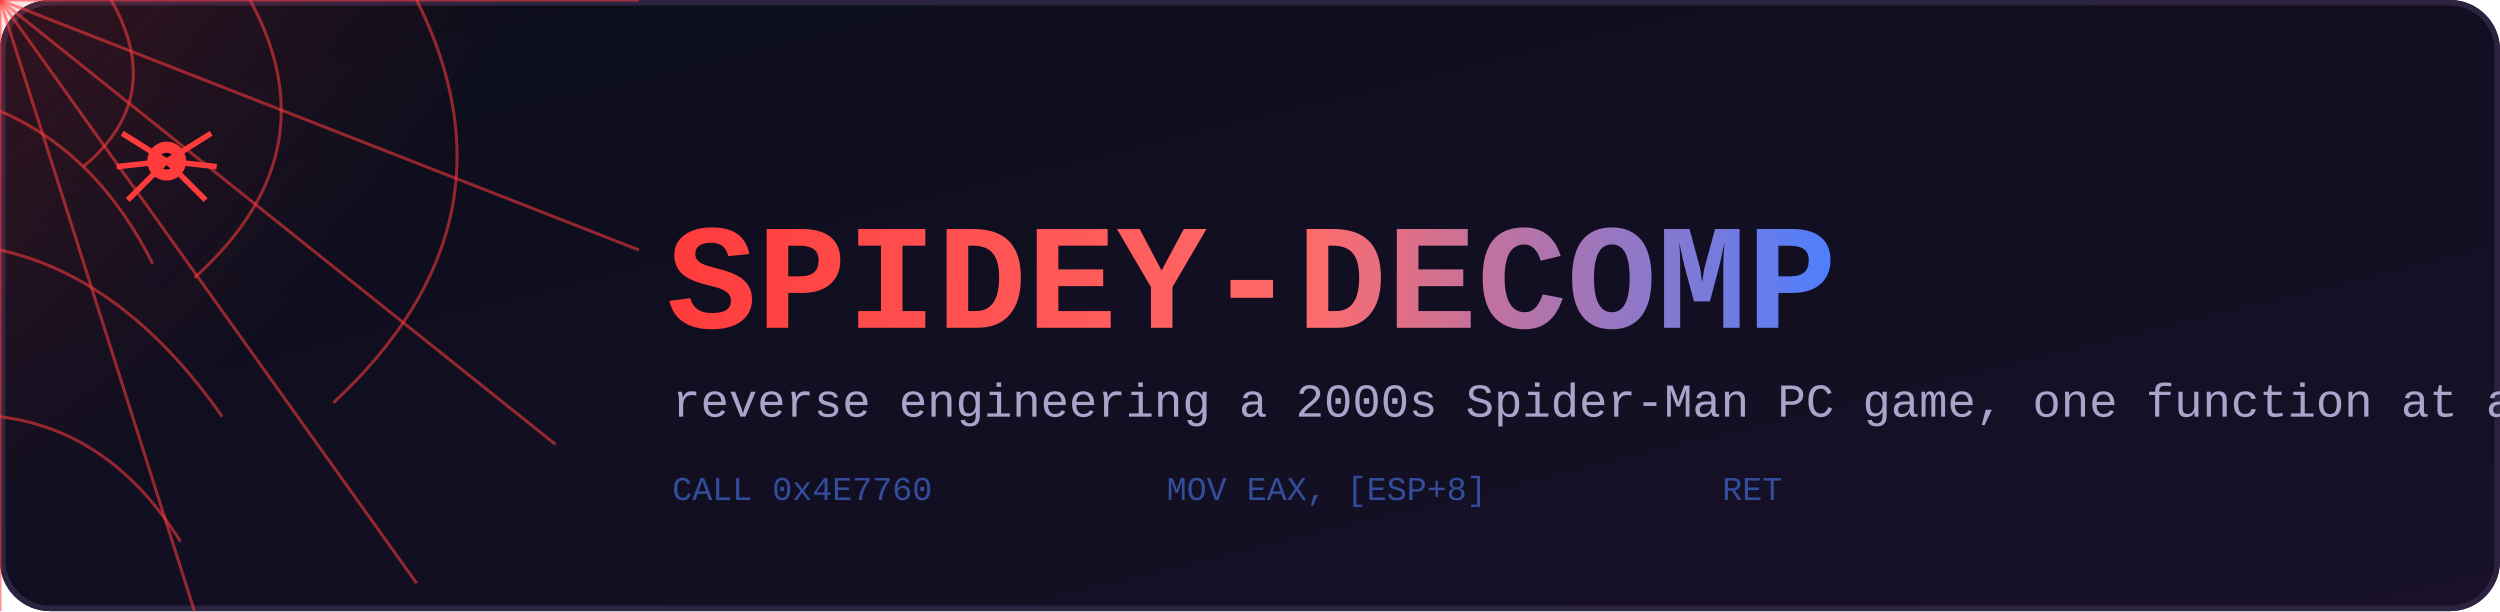
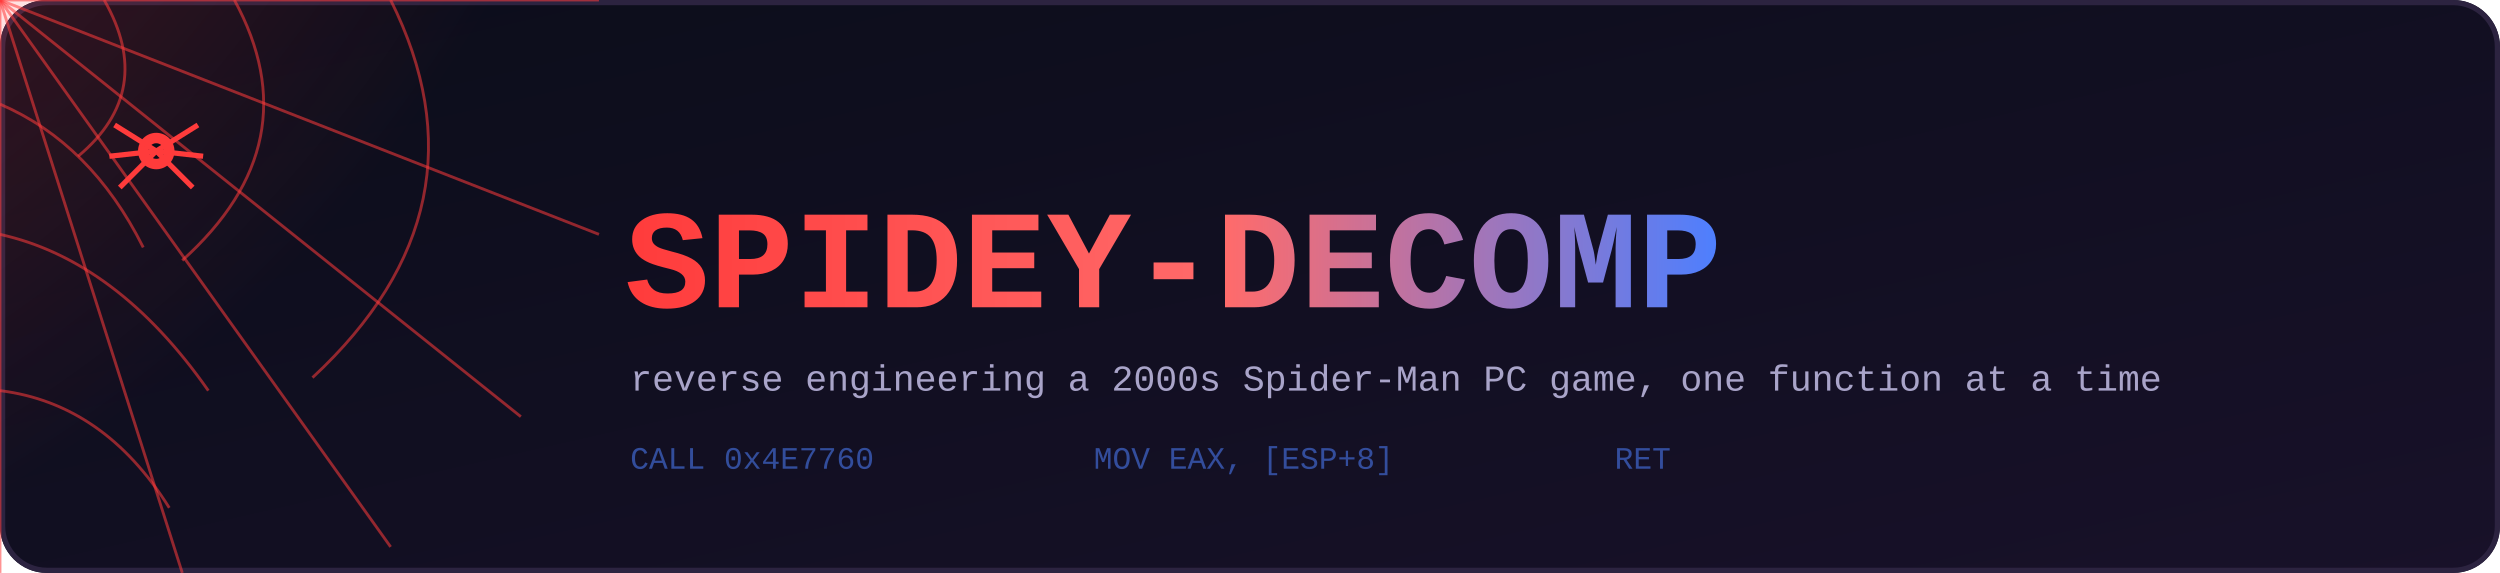
- <svg xmlns="http://www.w3.org/2000/svg" width="900" height="220" viewBox="0 0 900 220">
+ <svg xmlns="http://www.w3.org/2000/svg" width="960" height="220" viewBox="0 0 960 220">
  <defs>
    <linearGradient id="bg" x1="0" y1="0" x2="1" y2="1">
      <stop offset="0%" stop-color="#0b0d1a" />
      <stop offset="100%" stop-color="#181129" />
    </linearGradient>
    <linearGradient id="title" x1="0" y1="0" x2="1" y2="0">
      <stop offset="0%" stop-color="#ff3b3b" />
      <stop offset="55%" stop-color="#ff6b6b" />
      <stop offset="100%" stop-color="#4d7fff" />
    </linearGradient>
    <radialGradient id="webGlow" cx="0" cy="0" r="1">
      <stop offset="0%" stop-color="#ff3b3b" stop-opacity="0.55" />
      <stop offset="100%" stop-color="#ff3b3b" stop-opacity="0" />
    </radialGradient>
  </defs>
-   <rect width="900" height="220" rx="18" fill="url(#bg)" />
-   <rect x="1" y="1" width="898" height="218" rx="17" fill="none" stroke="#2c2340" stroke-width="2" />
+   <rect width="960" height="220" rx="18" fill="url(#bg)" />
+   <rect x="1" y="1" width="958" height="218" rx="17" fill="none" stroke="#2c2340" stroke-width="2" />
  <circle cx="0" cy="0" r="260" fill="url(#webGlow)" />
  <g stroke="#ff3b3b" stroke-width="1.1" stroke-opacity="0.55" fill="none">
    <line x1="0" y1="0" x2="230" y2="0" />
    <line x1="0" y1="0" x2="230" y2="90" />
    <line x1="0" y1="0" x2="200" y2="160" />
    <line x1="0" y1="0" x2="150" y2="210" />
    <line x1="0" y1="0" x2="70" y2="220" />
    <line x1="0" y1="0" x2="0" y2="220" />
    <path d="M 40 0 Q 60 35 30 60" />
    <path d="M 90 0 Q 120 55 70 100" />
    <path d="M 150 0 Q 190 80 120 145" />
    <path d="M 0 40 Q 35 55 55 95" />
    <path d="M 0 90 Q 45 100 80 150" />
    <path d="M 0 150 Q 40 155 65 195" />
  </g>
  <g transform="translate(60,58)">
    <circle cx="0" cy="0" r="7" fill="#ff3b3b" />
    <circle cx="0" cy="0" r="3" fill="#0b0d1a" />
    <line x1="0" y1="0" x2="-16" y2="-10" stroke="#ff3b3b" stroke-width="2" />
    <line x1="0" y1="0" x2="-18" y2="2" stroke="#ff3b3b" stroke-width="2" />
    <line x1="0" y1="0" x2="-14" y2="14" stroke="#ff3b3b" stroke-width="2" />
    <line x1="0" y1="0" x2="16" y2="-10" stroke="#ff3b3b" stroke-width="2" />
    <line x1="0" y1="0" x2="18" y2="2" stroke="#ff3b3b" stroke-width="2" />
    <line x1="0" y1="0" x2="14" y2="14" stroke="#ff3b3b" stroke-width="2" />
  </g>
  <text x="240" y="118" font-family="Consolas, 'Courier New', monospace" font-size="54" font-weight="700" fill="url(#title)">SPIDEY-DECOMP</text>
-   <text x="242" y="150" font-family="Consolas, 'Courier New', monospace" font-size="17" fill="#a9a4c9">reverse engineering a 2000s Spider-Man PC game, one function at a time</text>
+   <text x="242" y="150" font-family="Consolas, 'Courier New', monospace" font-size="14" fill="#a9a4c9">reverse engineering a 2000s Spider-Man PC game, one function at a time</text>
  <g font-family="Consolas, 'Courier New', monospace" font-size="12" fill="#4d7fff" fill-opacity="0.55">
    <text x="242" y="180">CALL 0x4E7760</text>
    <text x="420" y="180">MOV EAX, [ESP+8]</text>
    <text x="620" y="180">RET</text>
  </g>
</svg>
